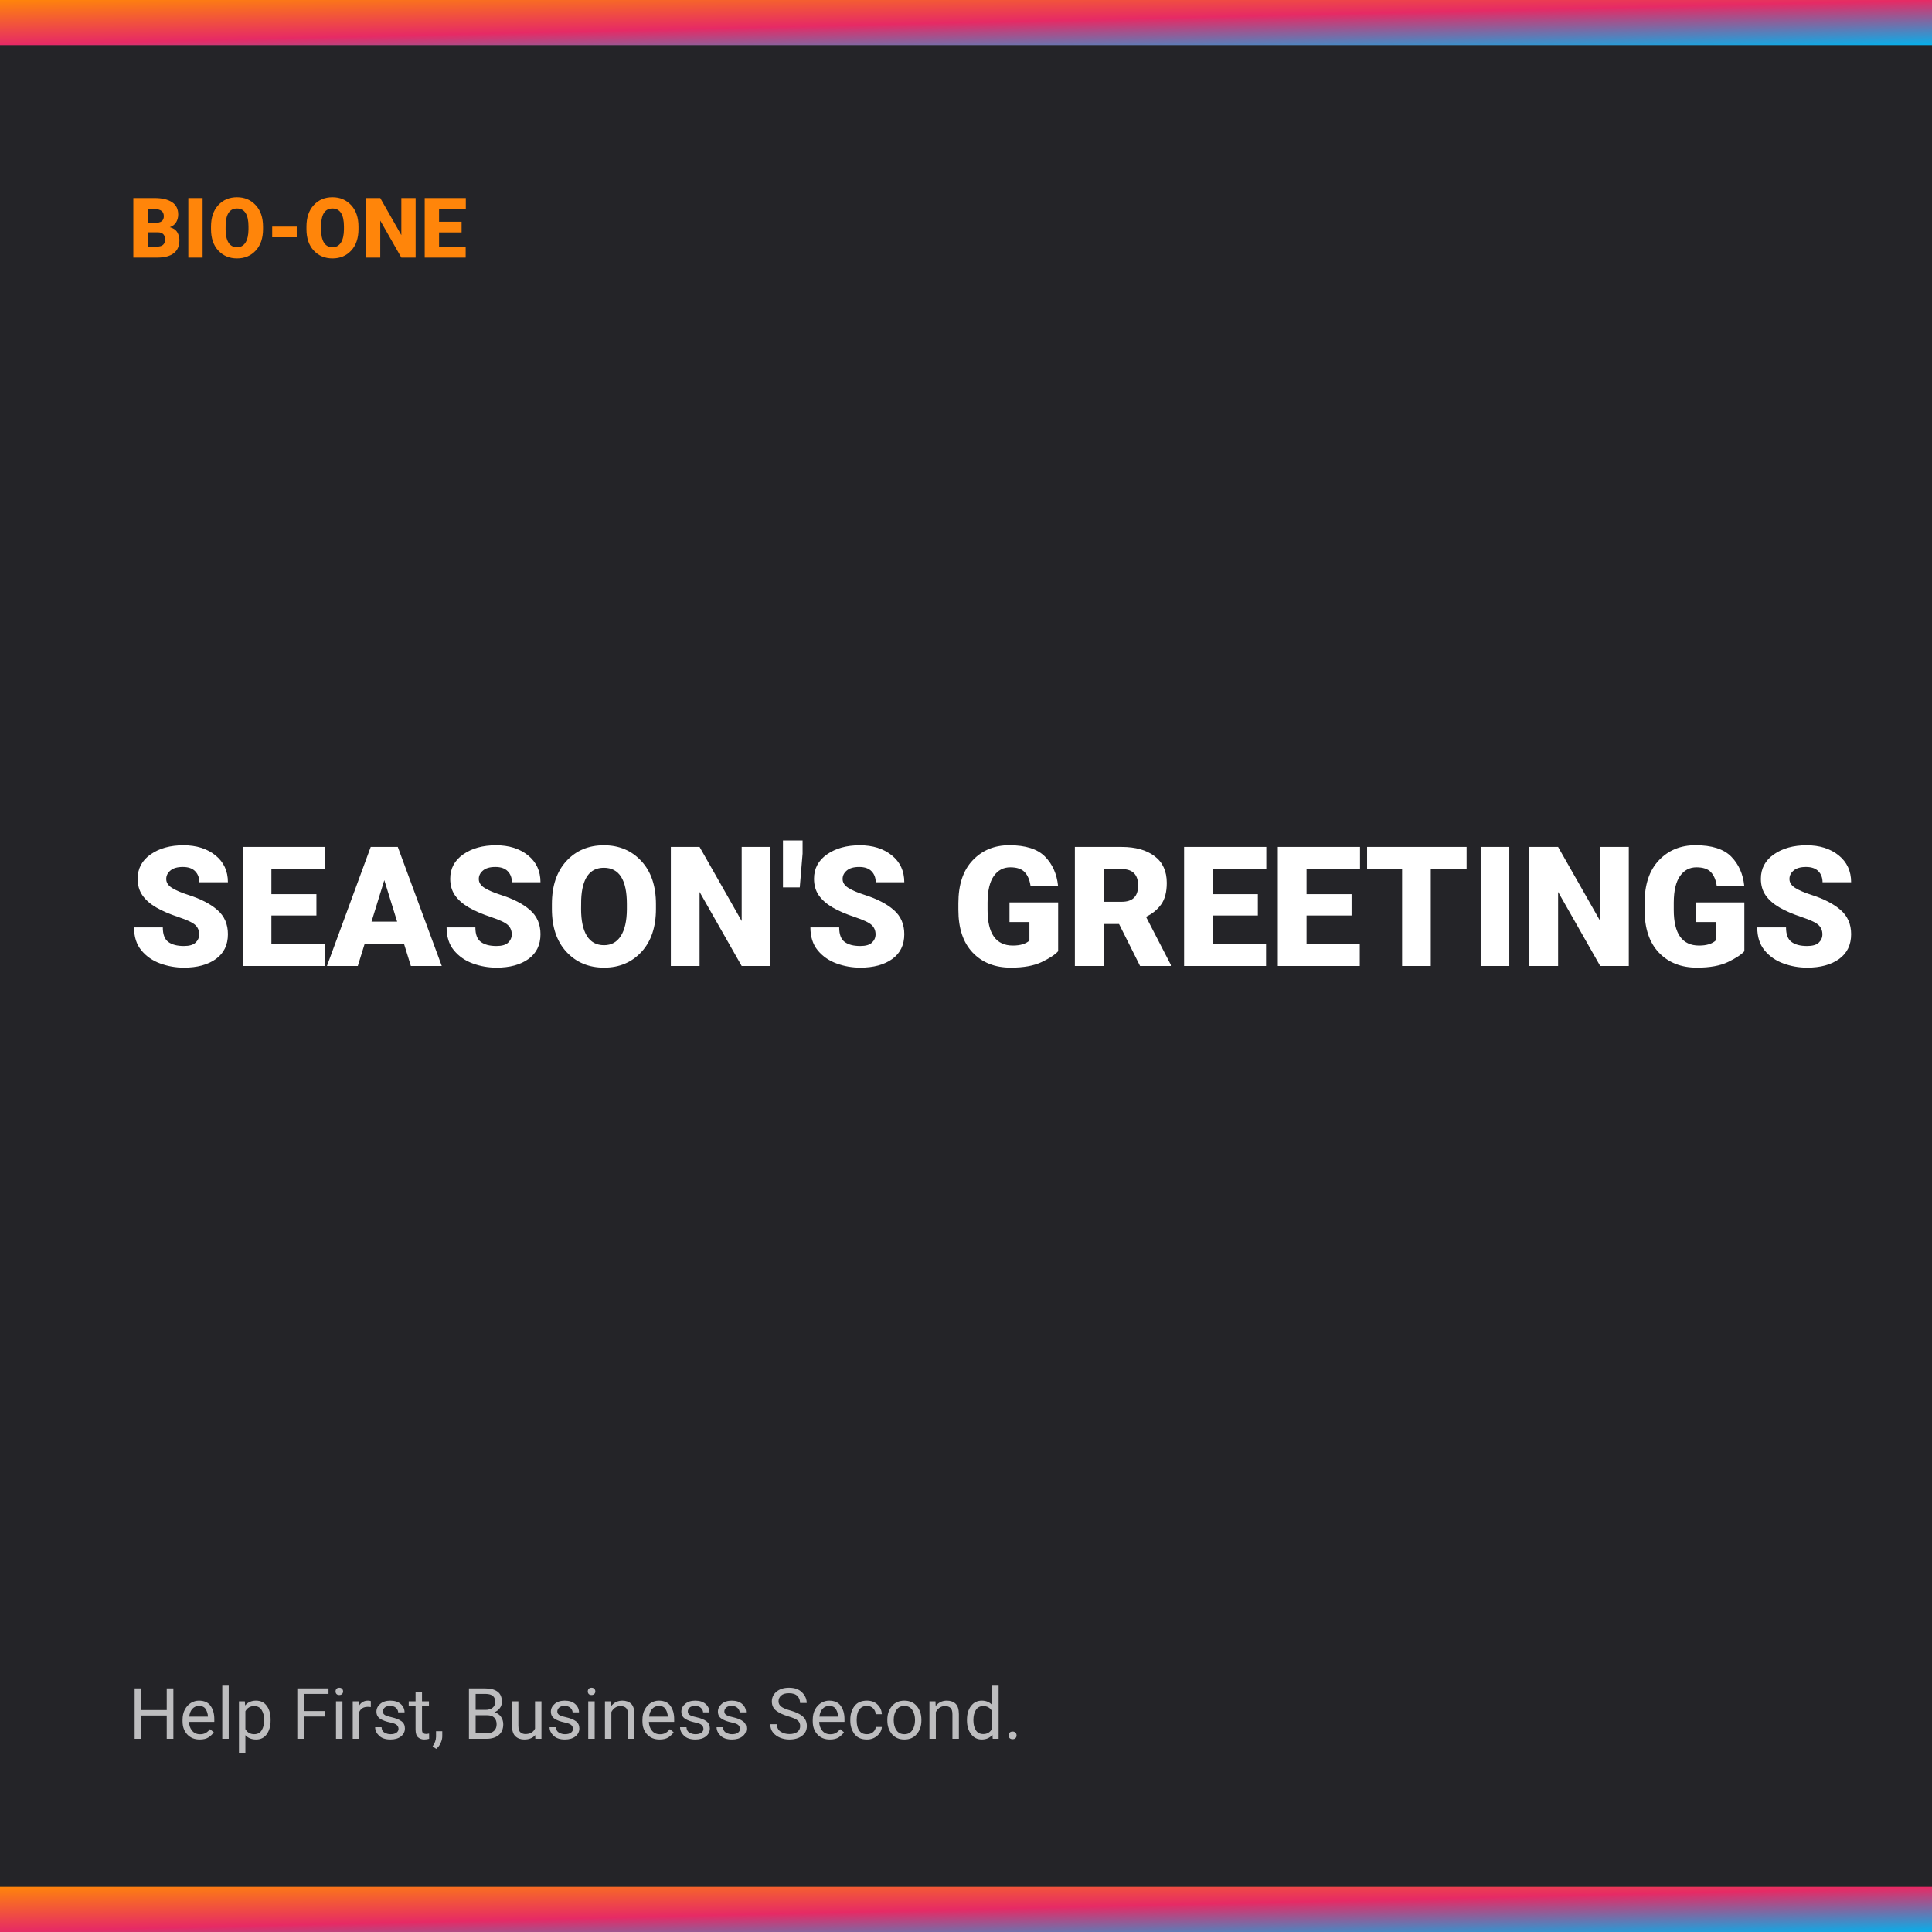
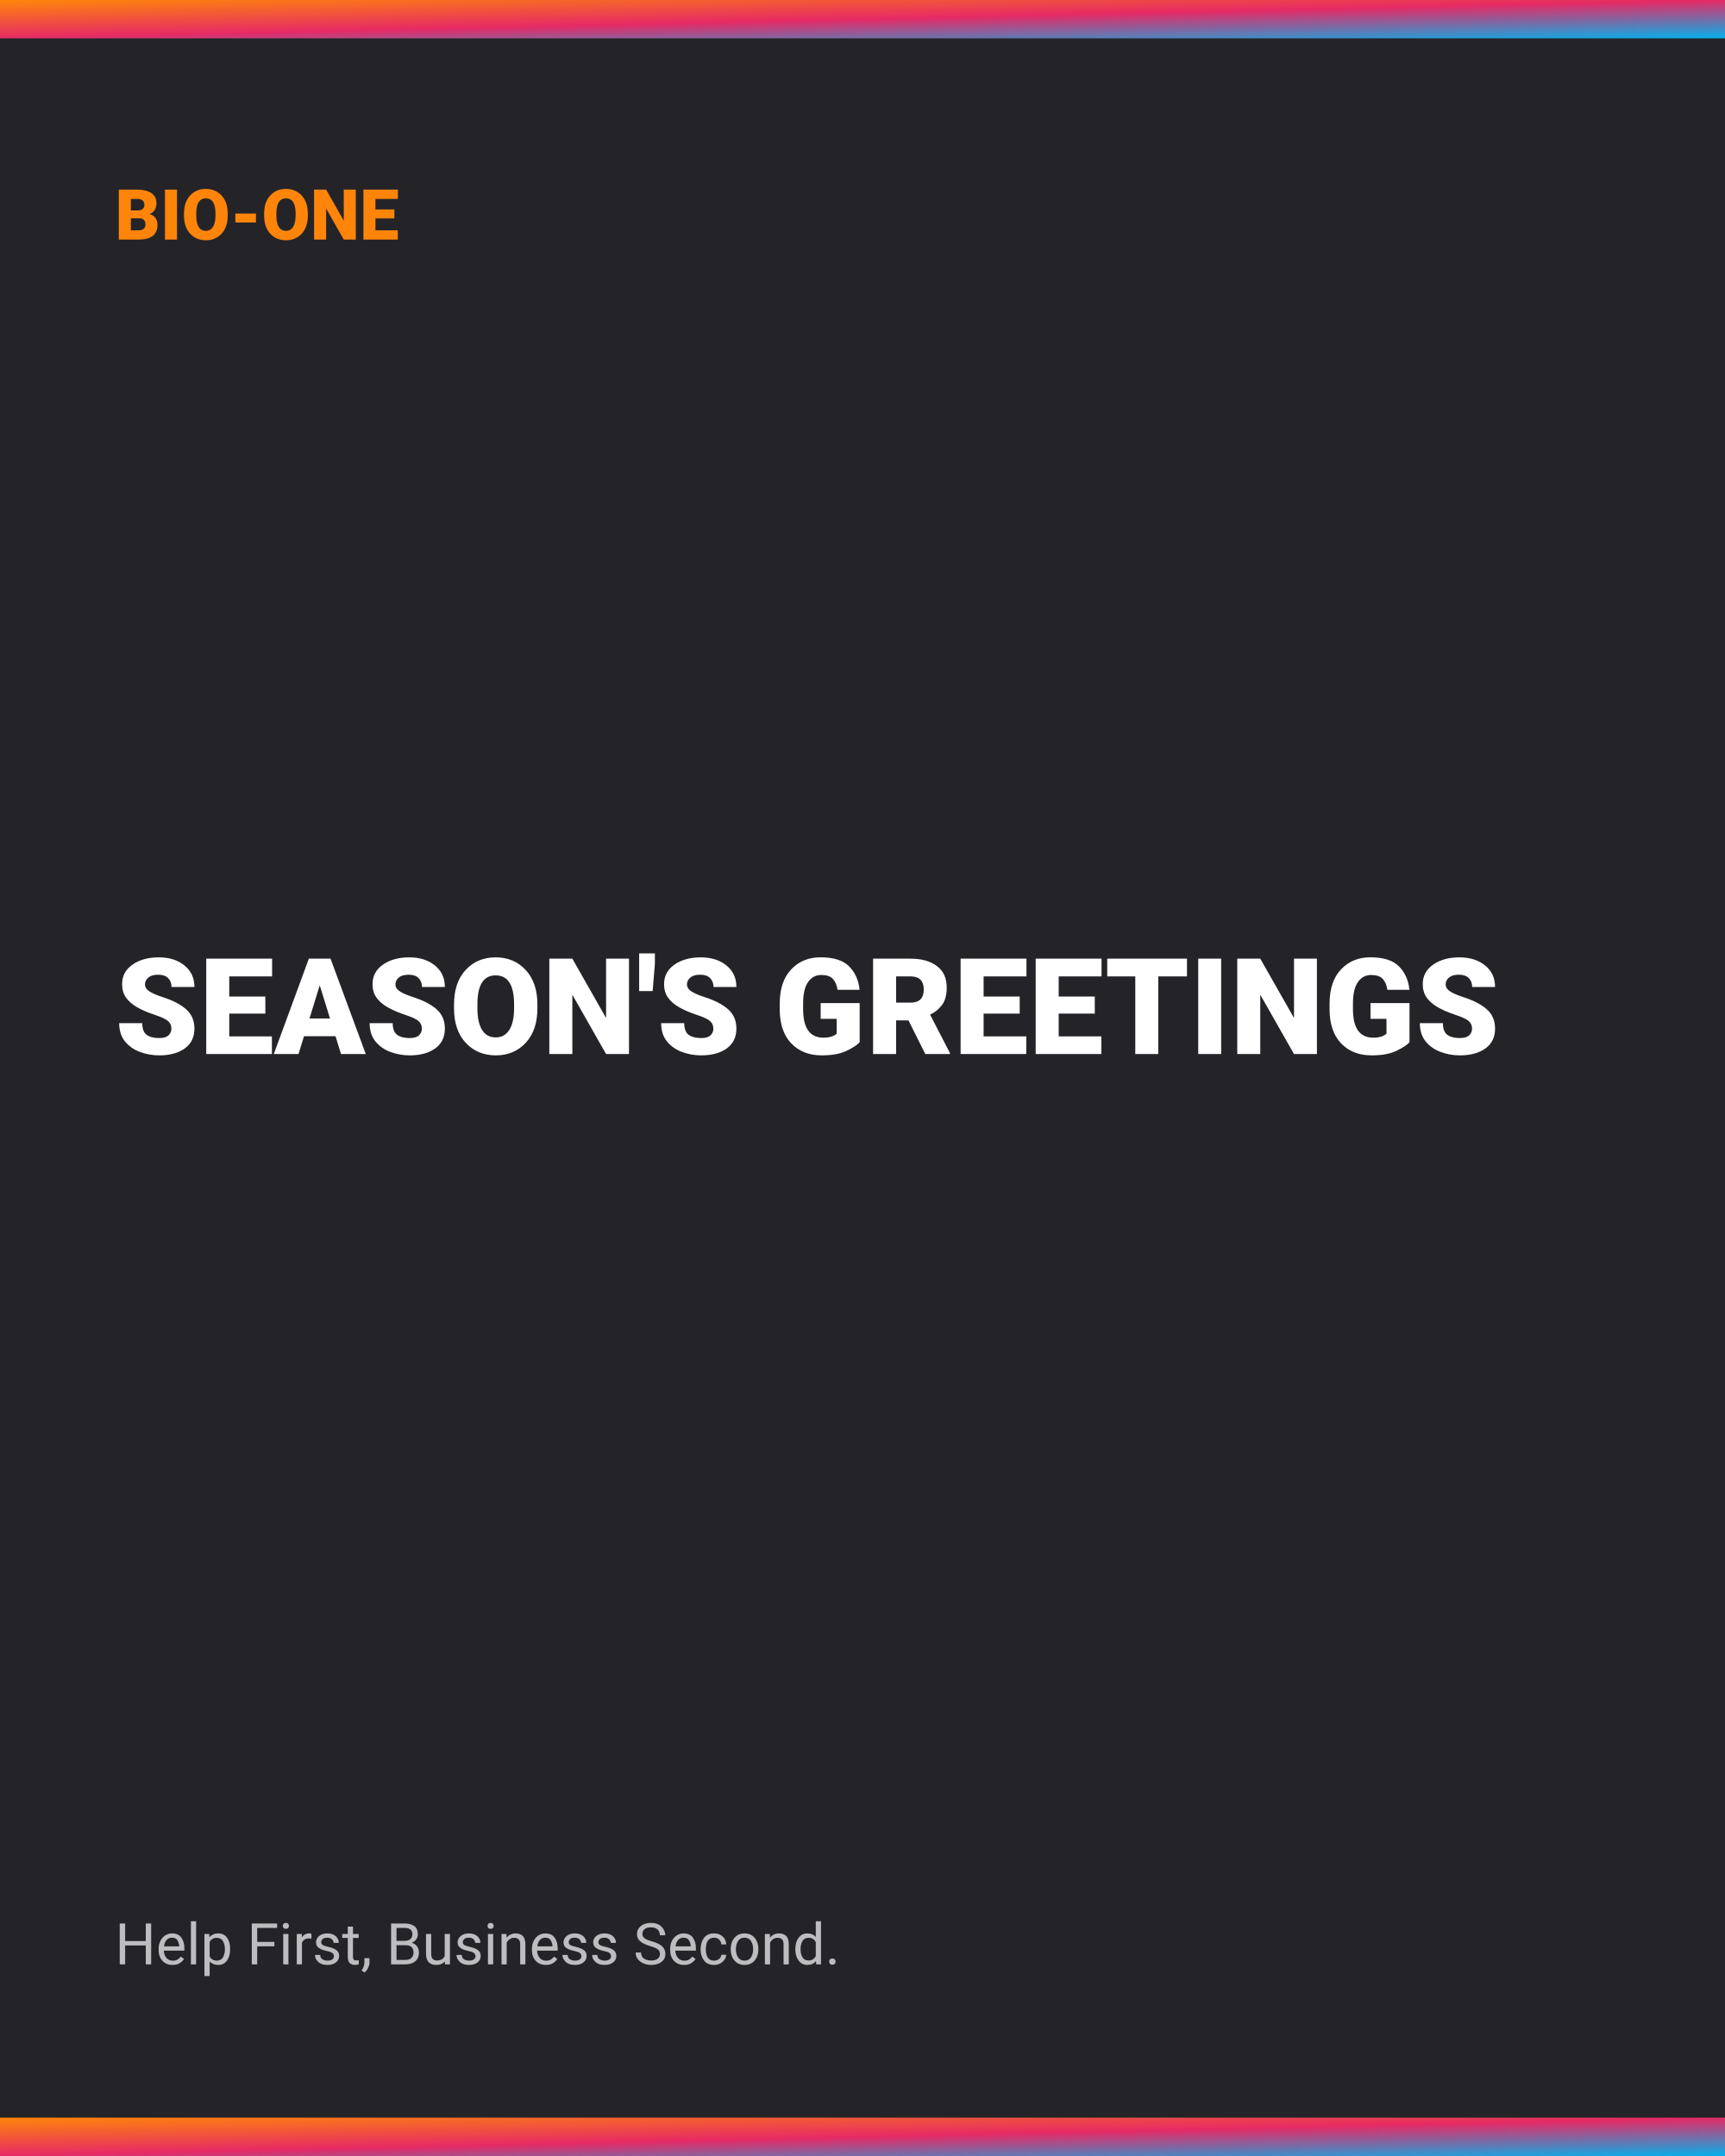
- <svg xmlns="http://www.w3.org/2000/svg" width="600" height="600" viewBox="0 0 600 600">
+ <svg xmlns="http://www.w3.org/2000/svg" width="1080" height="1350" viewBox="0 0 1080 1350">
  <defs>
    <linearGradient id="g" x1="0" y1="0" x2="1" y2="1">
      <stop offset="0" stop-color="#FF850A" />
      <stop offset="0.5" stop-color="#E62A65" />
      <stop offset="1" stop-color="#05B0EB" />
    </linearGradient>
  </defs>
-   <rect width="600" height="600" fill="#242428" />
-   <rect width="600" height="14" fill="url(#g)" />
-   <text x="40" y="80" fill="#FF850A" font-family="Roboto,Arial" font-weight="900" font-size="26">BIO-ONE</text>
-   <text x="40" y="300" fill="#FFFFFF" font-family="Roboto,Arial" font-weight="900" font-size="52" style="white-space:pre">SEASON'S GREETINGS</text>
-   <text x="40" y="540" fill="#BDBDBF" font-family="Roboto,Arial" font-size="22">Help First, Business Second.</text>
-   <rect x="0" y="586" width="600" height="14" fill="url(#g)" />
+   <rect width="1080" height="1350" fill="#242428" />
+   <rect width="1080" height="24" fill="url(#g)" />
+   <text x="72" y="150" fill="#FF850A" font-family="Roboto,Arial" font-weight="900" font-size="44">BIO-ONE</text>
+   <text x="72" y="660" fill="#FFFFFF" font-family="Roboto,Arial" font-weight="900" font-size="84">SEASON'S GREETINGS</text>
+   <text x="72" y="1230" fill="#BDBDBF" font-family="Roboto,Arial" font-size="36">Help First, Business Second.</text>
+   <rect x="0" y="1326" width="1080" height="24" fill="url(#g)" />
</svg>
